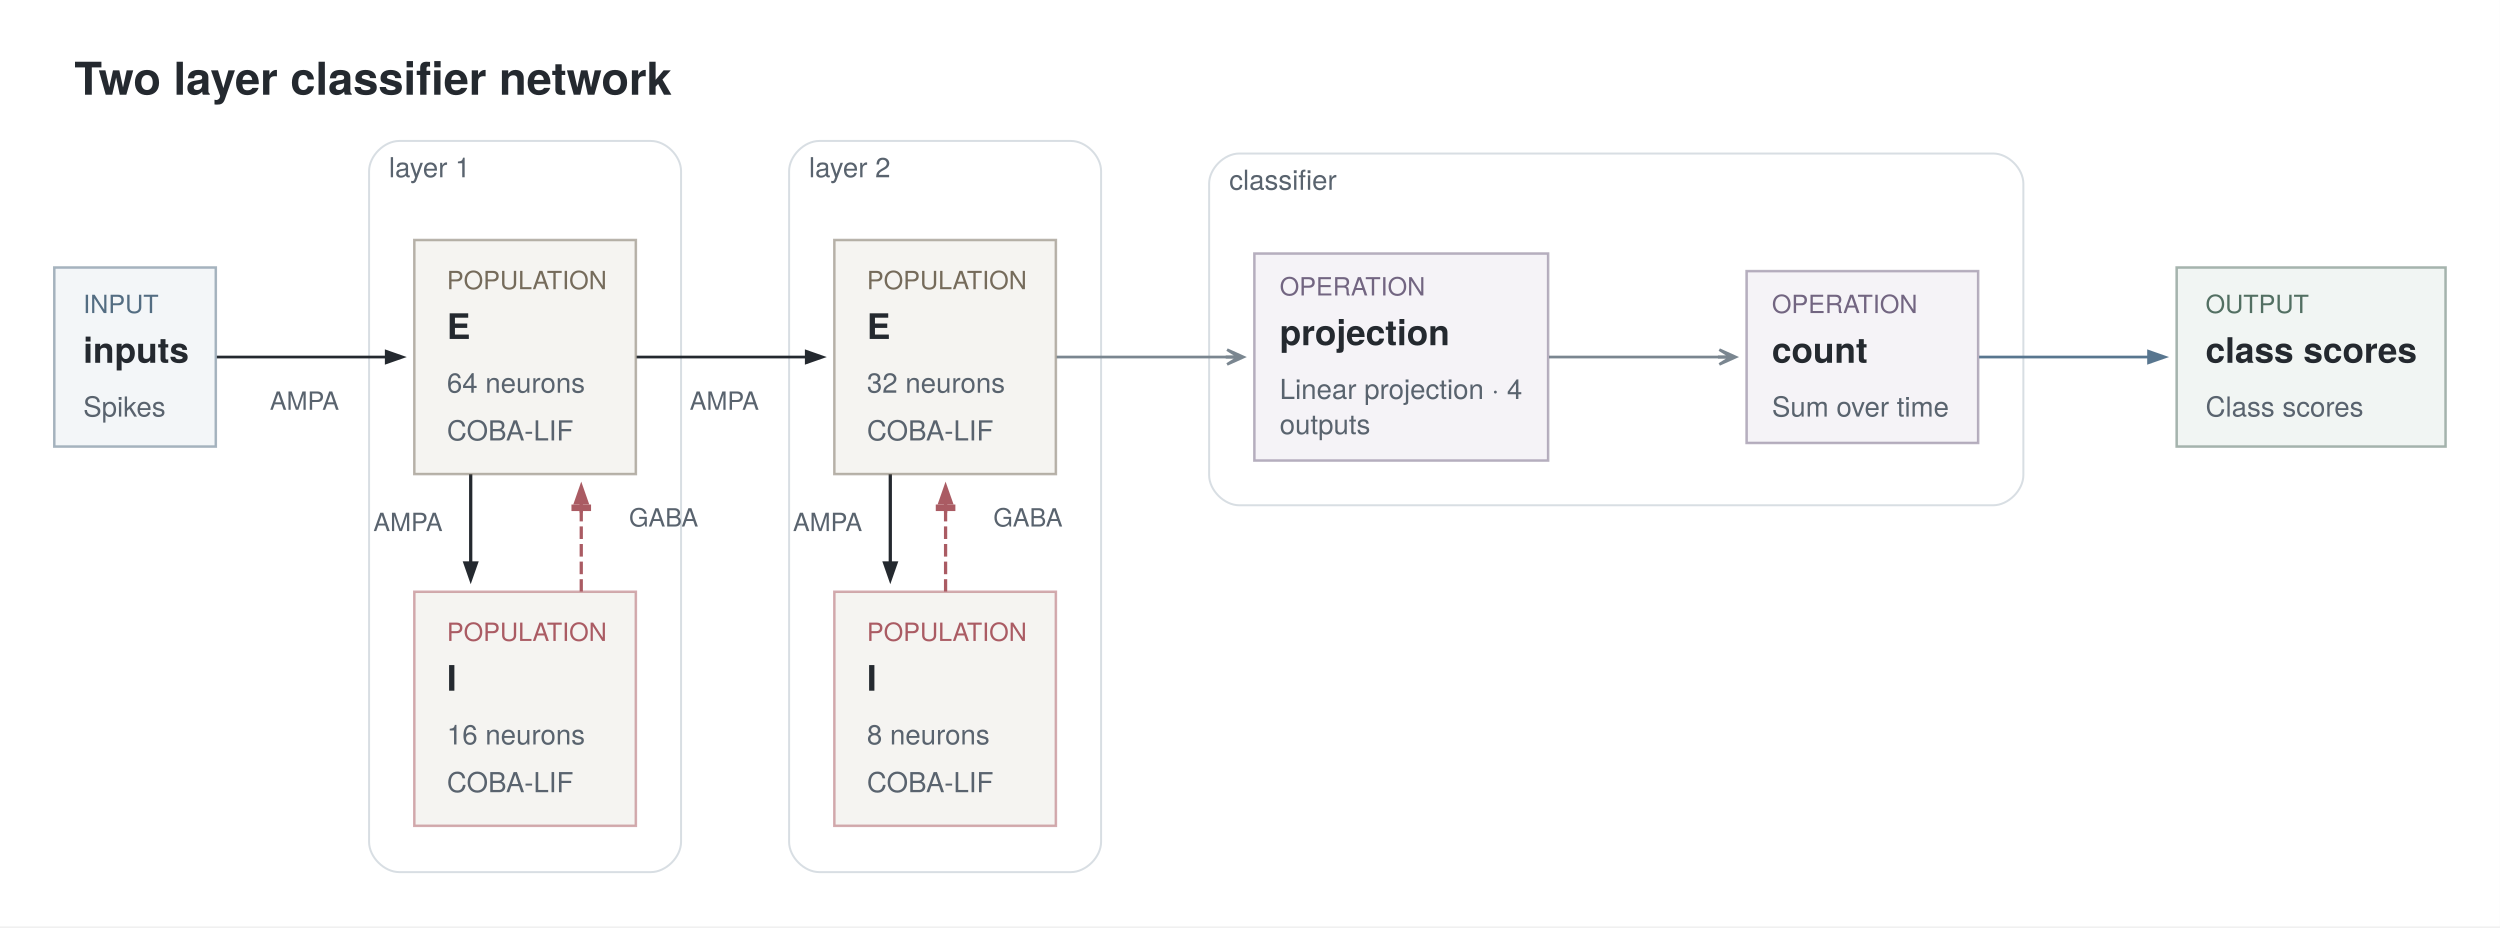
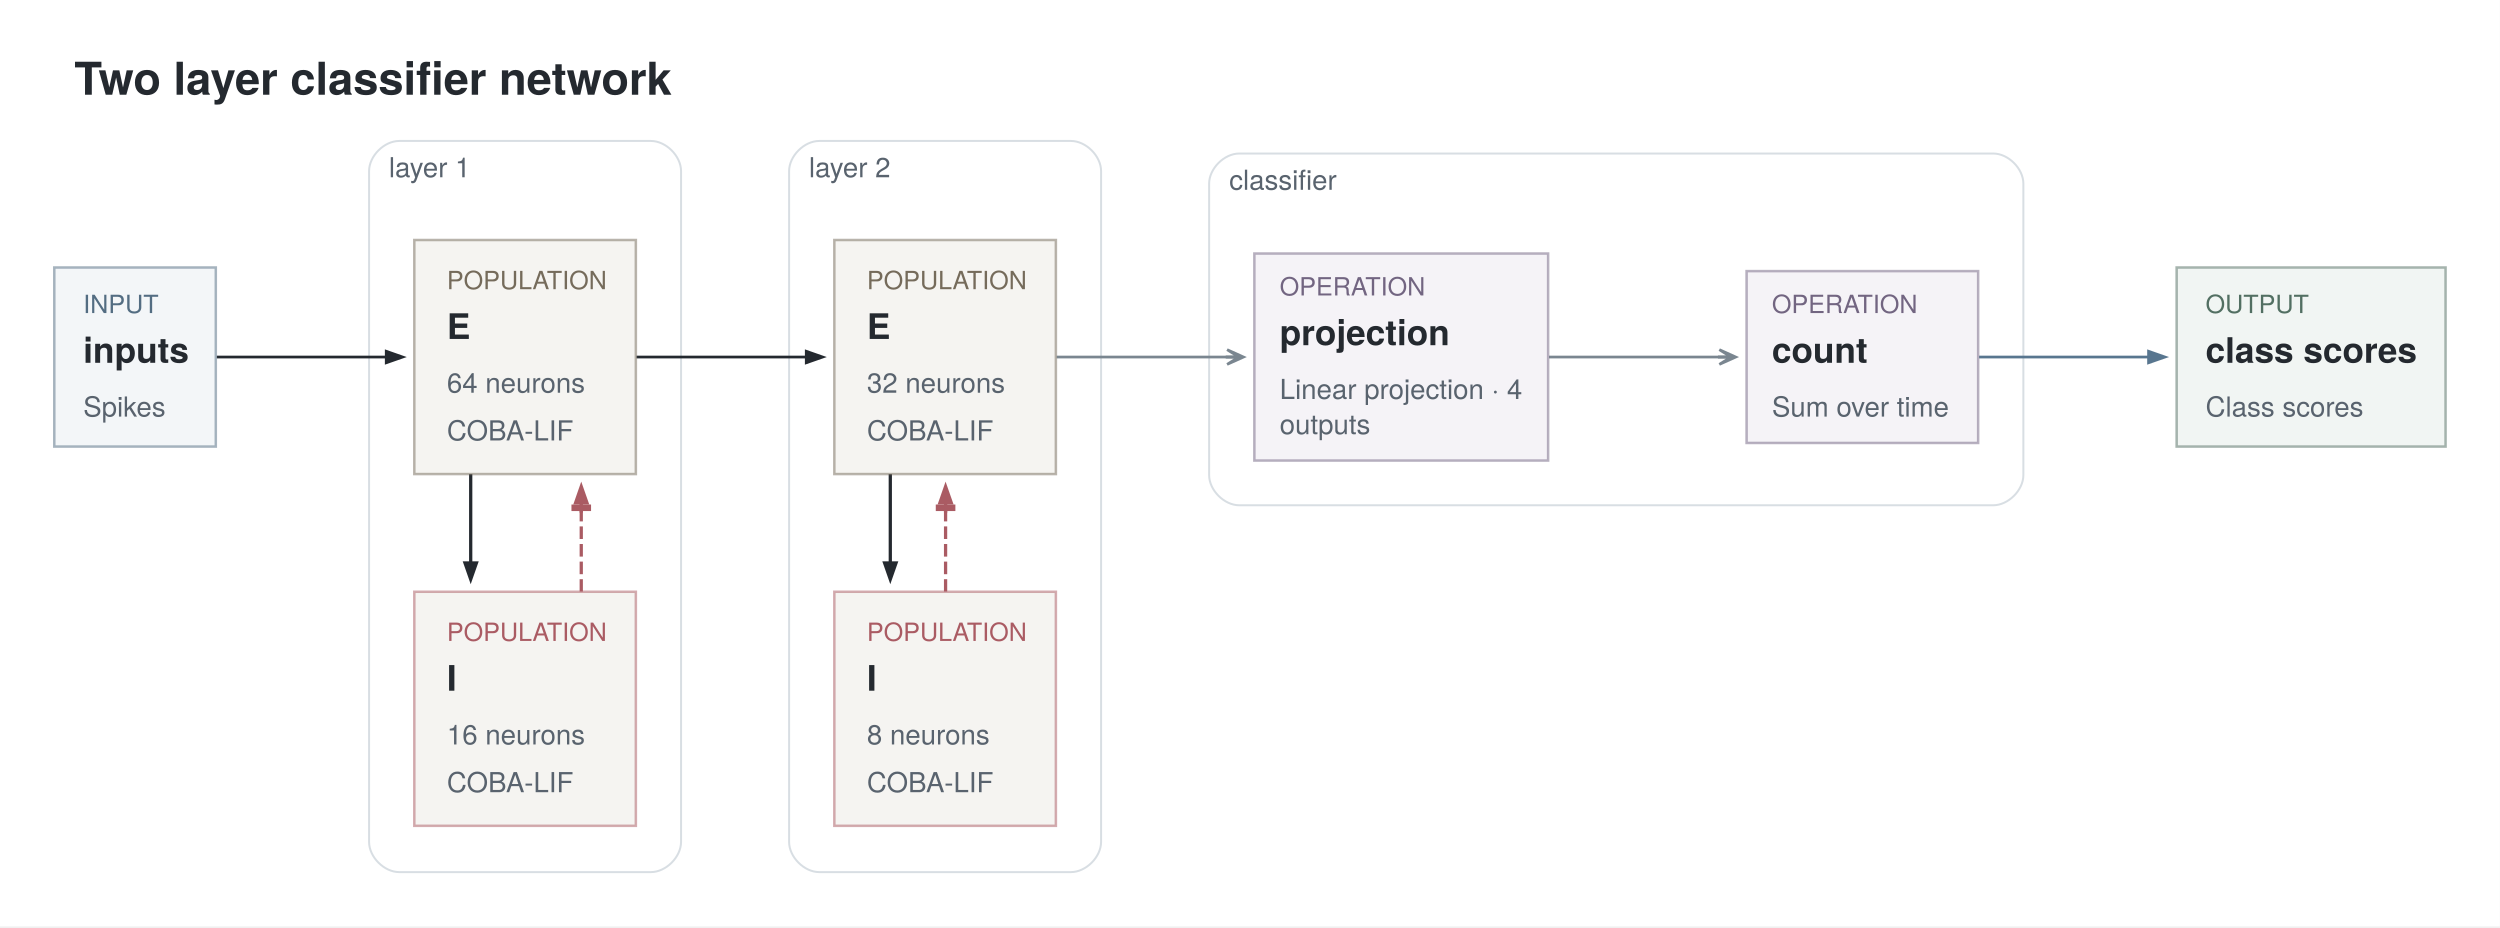
<svg xmlns="http://www.w3.org/2000/svg" width="995pt" height="369pt" viewBox="0.00 0.00 995.00 369.00">
  <g id="graph0" class="graph" transform="scale(1 1) rotate(0) translate(21.6 347.1)">
    <polygon fill="#ffffff" stroke="none" points="-21.6,21.6 -21.6,-347.1 973.34,-347.1 973.34,21.6 -21.6,21.6" />
    <text xml:space="preserve" text-anchor="start" x="8" y="-309.4" font-family="Helvetica Neue" font-weight="bold" font-size="18.00" fill="#24292f">Two layer classifier network</text>
    <g id="clust3" class="cluster">
      <path fill="#ffffff" stroke="#d8dee3" stroke-width="0.8" d="M471.63,-146C471.63,-146 771.7,-146 771.7,-146 777.7,-146 783.7,-152 783.7,-158 783.7,-158 783.7,-274 783.7,-274 783.7,-280 777.7,-286 771.7,-286 771.7,-286 471.63,-286 471.63,-286 465.63,-286 459.63,-280 459.63,-274 459.63,-274 459.63,-158 459.63,-158 459.63,-152 465.63,-146 471.63,-146" />
      <text xml:space="preserve" text-anchor="middle" x="489.01" y="-271.55" font-family="Helvetica Neue" font-size="11.00" fill="#59636e">classifier</text>
    </g>
    <g id="clust4" class="cluster">
      <path fill="#ffffff" stroke="#d8dee3" stroke-width="0.8" d="M137.29,0C137.29,0 237.46,0 237.46,0 243.46,0 249.46,-6 249.46,-12 249.46,-12 249.46,-279 249.46,-279 249.46,-285 243.46,-291 237.46,-291 237.46,-291 137.29,-291 137.29,-291 131.29,-291 125.29,-285 125.29,-279 125.29,-279 125.29,-12 125.29,-12 125.29,-6 131.29,0 137.29,0" />
      <text xml:space="preserve" text-anchor="middle" x="149.41" y="-276.55" font-family="Helvetica Neue" font-size="11.00" fill="#59636e">layer 1</text>
    </g>
    <g id="clust5" class="cluster">
      <path fill="#ffffff" stroke="#d8dee3" stroke-width="0.8" d="M304.46,0C304.46,0 404.63,0 404.63,0 410.63,0 416.63,-6 416.63,-12 416.63,-12 416.63,-279 416.63,-279 416.63,-285 410.63,-291 404.63,-291 404.63,-291 304.46,-291 304.46,-291 298.46,-291 292.46,-285 292.46,-279 292.46,-279 292.46,-12 292.46,-12 292.46,-6 298.46,0 304.46,0" />
      <text xml:space="preserve" text-anchor="middle" x="316.59" y="-276.55" font-family="Helvetica Neue" font-size="11.00" fill="#59636e">layer 2</text>
    </g>
    <g id="e_n_layer_1_E_to_I" class="edge edge excitatory recurrent">
      <path fill="none" stroke="#24292f" stroke-width="1.3" d="M165.74,-158.42C165.74,-158.42 165.74,-120.05 165.74,-120.05 165.74,-120.05 165.74,-123.08 165.74,-123.08" />
      <polygon fill="#24292f" stroke="#24292f" stroke-width="1.3" points="168.02,-123.05 165.74,-116.55 163.47,-123.05 168.02,-123.05" />
-       <text xml:space="preserve" text-anchor="start" x="126.99" y="-135.74" font-family="Helvetica Neue" font-size="10.00" fill="#59636e">AMPA</text>
    </g>
    <g id="e_n_input_to_layer_2" class="edge edge excitatory feedforward">
      <path fill="none" stroke="#24292f" stroke-width="1.1" d="M231.73,-205C231.73,-205 301.81,-205 301.81,-205 301.81,-205 298.96,-205 298.96,-205" />
      <polygon fill="#24292f" stroke="#24292f" stroke-width="1.1" points="299.3,-207.28 305.8,-205 299.3,-202.73 299.3,-207.28" />
-       <text xml:space="preserve" text-anchor="start" x="252.9" y="-184" font-family="Helvetica Neue" font-size="10.00" fill="#59636e">AMPA</text>
    </g>
    <g id="e_n_layer_1_I_to_E" class="edge edge inhibitory feedback">
      <path fill="none" stroke="#aa5b63" stroke-width="1.3" stroke-dasharray="5,2" d="M209.74,-111.58C209.74,-111.58 209.74,-146.7 209.74,-146.7 209.74,-146.7 209.74,-140.42 209.74,-140.42" />
      <polygon fill="#aa5b63" stroke="#aa5b63" stroke-width="1.3" points="207.47,-146.95 209.74,-153.45 212.02,-146.95 207.47,-146.95" />
      <polygon fill="#aa5b63" stroke="#aa5b63" stroke-width="1.3" points="212.99,-145.65 206.49,-145.65 206.49,-144.35 212.99,-144.35 212.99,-145.65" />
      <polyline fill="none" stroke="#aa5b63" stroke-width="1.3" points="209.74,-146.3 209.74,-143.05" />
-       <text xml:space="preserve" text-anchor="start" x="228.74" y="-137.55" font-family="Helvetica Neue" font-size="10.00" fill="#59636e">GABA</text>
    </g>
    <g id="e_n_layer_2_E_to_I" class="edge edge excitatory recurrent">
      <path fill="none" stroke="#24292f" stroke-width="1.3" d="M332.74,-158.42C332.74,-158.42 332.74,-120.05 332.74,-120.05 332.74,-120.05 332.74,-123.08 332.74,-123.08" />
      <polygon fill="#24292f" stroke="#24292f" stroke-width="1.3" points="335.02,-123.05 332.74,-116.55 330.47,-123.05 335.02,-123.05" />
-       <text xml:space="preserve" text-anchor="start" x="293.99" y="-135.74" font-family="Helvetica Neue" font-size="10.00" fill="#59636e">AMPA</text>
    </g>
    <g id="e_layout_7" class="edge edge signal feedforward">
      <path fill="none" stroke="#7a8690" stroke-width="1.1" d="M398.95,-205C398.95,-205 469.55,-205 469.55,-205 469.55,-205 466.13,-205 466.13,-205" />
      <polygon fill="#7a8690" stroke="#7a8690" stroke-width="1.1" points="473.29,-205 466.79,-207.93 471.38,-205.05 466.79,-205.05 466.79,-205 466.79,-204.95 471.38,-204.95 466.79,-202.08 473.29,-205" />
    </g>
    <g id="e_n_layer_2_I_to_E" class="edge edge inhibitory feedback">
      <path fill="none" stroke="#aa5b63" stroke-width="1.3" stroke-dasharray="5,2" d="M354.74,-111.58C354.74,-111.58 354.74,-146.7 354.74,-146.7 354.74,-146.7 354.74,-140.42 354.74,-140.42" />
      <polygon fill="#aa5b63" stroke="#aa5b63" stroke-width="1.3" points="352.47,-146.95 354.74,-153.45 357.02,-146.95 352.47,-146.95" />
      <polygon fill="#aa5b63" stroke="#aa5b63" stroke-width="1.3" points="357.99,-145.65 351.49,-145.65 351.49,-144.35 357.99,-144.35 357.99,-145.65" />
      <polyline fill="none" stroke="#aa5b63" stroke-width="1.3" points="354.74,-146.3 354.74,-143.05" />
-       <text xml:space="preserve" text-anchor="start" x="373.74" y="-137.55" font-family="Helvetica Neue" font-size="10.00" fill="#59636e">GABA</text>
    </g>
    <g id="e_layout_8" class="edge edge output feedforward">
      <path fill="none" stroke="#58768f" stroke-width="1.1" d="M766.08,-205C766.08,-205 836.23,-205 836.23,-205 836.23,-205 833.2,-205 833.2,-205" />
      <polygon fill="#58768f" stroke="#58768f" stroke-width="1.1" points="833.53,-207.28 840.03,-205 833.53,-202.73 833.53,-207.28" />
    </g>
    <g id="e_layout_6" class="edge edge signal feedforward">
      <path fill="none" stroke="#7a8690" stroke-width="1.1" d="M594.91,-205C594.91,-205 665.49,-205 665.49,-205 665.49,-205 662.04,-205 662.04,-205" />
      <polygon fill="#7a8690" stroke="#7a8690" stroke-width="1.1" points="669.2,-205 662.7,-207.93 667.29,-205.05 662.7,-205.05 662.7,-205 662.7,-204.95 667.29,-204.95 662.7,-202.08 669.2,-205" />
    </g>
    <g id="e_n_input_to_layer_1" class="edge edge excitatory feedforward">
      <path fill="none" stroke="#24292f" stroke-width="1.1" d="M64.69,-205C64.69,-205 134.64,-205 134.64,-205 134.64,-205 131.79,-205 131.79,-205" />
      <polygon fill="#24292f" stroke="#24292f" stroke-width="1.1" points="132.13,-207.28 138.63,-205 132.13,-202.73 132.13,-207.28" />
-       <text xml:space="preserve" text-anchor="start" x="85.79" y="-184" font-family="Helvetica Neue" font-size="10.00" fill="#59636e">AMPA</text>
    </g>
    <g id="n_layer_1_E" class="node node population spiking">
      <polygon fill="#f5f4f1" stroke="#756b5b" stroke-opacity="0.502" points="231.47,-251.58 143.29,-251.58 143.29,-158.42 231.47,-158.42 231.47,-251.58" />
      <text xml:space="preserve" text-anchor="start" x="156.26" y="-232" font-family="Helvetica Neue" font-size="10.00" fill="#756b5b">POPULATION</text>
      <text xml:space="preserve" text-anchor="start" x="156.26" y="-212.2" font-family="Helvetica Neue" font-weight="bold" font-size="14.00" fill="#24292f">E</text>
      <text xml:space="preserve" text-anchor="start" x="156.26" y="-190.8" font-family="Helvetica Neue" font-size="11.00" fill="#59636e">64 neurons</text>
      <text xml:space="preserve" text-anchor="start" x="156.26" y="-171.8" font-family="Helvetica Neue" font-size="11.00" fill="#59636e">COBA-LIF</text>
    </g>
    <g id="n_layer_1_I" class="node node population spiking">
      <polygon fill="#f5f4f1" stroke="#aa5b63" stroke-opacity="0.502" points="231.47,-111.58 143.29,-111.58 143.29,-18.42 231.47,-18.42 231.47,-111.58" />
      <text xml:space="preserve" text-anchor="start" x="156.26" y="-92" font-family="Helvetica Neue" font-size="10.00" fill="#aa5b63">POPULATION</text>
      <text xml:space="preserve" text-anchor="start" x="156.26" y="-72.2" font-family="Helvetica Neue" font-weight="bold" font-size="14.00" fill="#24292f">I</text>
      <text xml:space="preserve" text-anchor="start" x="156.26" y="-50.8" font-family="Helvetica Neue" font-size="11.00" fill="#59636e">16 neurons</text>
      <text xml:space="preserve" text-anchor="start" x="156.26" y="-31.8" font-family="Helvetica Neue" font-size="11.00" fill="#59636e">COBA-LIF</text>
    </g>
    <g id="n_layer_2_E" class="node node population spiking">
      <polygon fill="#f5f4f1" stroke="#756b5b" stroke-opacity="0.502" points="398.64,-251.58 310.46,-251.58 310.46,-158.42 398.64,-158.42 398.64,-251.58" />
      <text xml:space="preserve" text-anchor="start" x="323.43" y="-232" font-family="Helvetica Neue" font-size="10.00" fill="#756b5b">POPULATION</text>
      <text xml:space="preserve" text-anchor="start" x="323.43" y="-212.2" font-family="Helvetica Neue" font-weight="bold" font-size="14.00" fill="#24292f">E</text>
      <text xml:space="preserve" text-anchor="start" x="323.43" y="-190.8" font-family="Helvetica Neue" font-size="11.00" fill="#59636e">32 neurons</text>
      <text xml:space="preserve" text-anchor="start" x="323.43" y="-171.8" font-family="Helvetica Neue" font-size="11.00" fill="#59636e">COBA-LIF</text>
    </g>
    <g id="n_layer_2_I" class="node node population spiking">
      <polygon fill="#f5f4f1" stroke="#aa5b63" stroke-opacity="0.502" points="398.64,-111.58 310.46,-111.58 310.46,-18.42 398.64,-18.42 398.64,-111.58" />
      <text xml:space="preserve" text-anchor="start" x="323.43" y="-92" font-family="Helvetica Neue" font-size="10.00" fill="#aa5b63">POPULATION</text>
      <text xml:space="preserve" text-anchor="start" x="323.43" y="-72.2" font-family="Helvetica Neue" font-weight="bold" font-size="14.00" fill="#24292f">I</text>
      <text xml:space="preserve" text-anchor="start" x="323.43" y="-50.8" font-family="Helvetica Neue" font-size="11.00" fill="#59636e">8 neurons</text>
      <text xml:space="preserve" text-anchor="start" x="323.43" y="-31.8" font-family="Helvetica Neue" font-size="11.00" fill="#59636e">COBA-LIF</text>
    </g>
    <g id="n_classifier_count" class="node node operation">
      <polygon fill="#f5f3f7" stroke="#726581" stroke-opacity="0.502" points="765.7,-239.2 673.54,-239.2 673.54,-170.8 765.7,-170.8 765.7,-239.2" />
      <text xml:space="preserve" text-anchor="start" x="683.62" y="-222.5" font-family="Helvetica Neue" font-size="10.00" fill="#726581">OPERATION</text>
      <text xml:space="preserve" text-anchor="start" x="683.62" y="-202.7" font-family="Helvetica Neue" font-weight="bold" font-size="14.00" fill="#24292f">count</text>
      <text xml:space="preserve" text-anchor="start" x="683.62" y="-181.3" font-family="Helvetica Neue" font-size="11.00" fill="#59636e">Sum over time</text>
    </g>
    <g id="n_classifier_projection" class="node node operation">
      <polygon fill="#f5f3f7" stroke="#726581" stroke-opacity="0.502" points="594.55,-246.2 477.63,-246.2 477.63,-163.8 594.55,-163.8 594.55,-246.2" />
      <text xml:space="preserve" text-anchor="start" x="487.72" y="-229.5" font-family="Helvetica Neue" font-size="10.00" fill="#726581">OPERATION</text>
      <text xml:space="preserve" text-anchor="start" x="487.72" y="-209.7" font-family="Helvetica Neue" font-weight="bold" font-size="14.00" fill="#24292f">projection</text>
      <text xml:space="preserve" text-anchor="start" x="487.72" y="-188.3" font-family="Helvetica Neue" font-size="11.00" fill="#59636e">Linear projection · 4</text>
      <text xml:space="preserve" text-anchor="start" x="487.72" y="-174.3" font-family="Helvetica Neue" font-size="11.00" fill="#59636e">outputs</text>
    </g>
    <g id="n_inputs" class="node node input">
      <polygon fill="#f3f6f8" stroke="#536d82" stroke-opacity="0.502" points="64.29,-240.64 0,-240.64 0,-169.36 64.29,-169.36 64.29,-240.64" />
      <text xml:space="preserve" text-anchor="start" x="11.52" y="-222.5" font-family="Helvetica Neue" font-size="10.00" fill="#536d82">INPUT</text>
      <text xml:space="preserve" text-anchor="start" x="11.52" y="-202.7" font-family="Helvetica Neue" font-weight="bold" font-size="14.00" fill="#24292f">inputs</text>
      <text xml:space="preserve" text-anchor="start" x="11.52" y="-181.3" font-family="Helvetica Neue" font-size="11.00" fill="#59636e">Spikes</text>
    </g>
    <g id="n_out_class_scores" class="node node output">
      <polygon fill="#f1f5f3" stroke="#526f62" stroke-opacity="0.502" points="951.74,-240.64 844.7,-240.64 844.7,-169.36 951.74,-169.36 951.74,-240.64" />
      <text xml:space="preserve" text-anchor="start" x="856.22" y="-222.5" font-family="Helvetica Neue" font-size="10.00" fill="#526f62">OUTPUT</text>
      <text xml:space="preserve" text-anchor="start" x="856.22" y="-202.7" font-family="Helvetica Neue" font-weight="bold" font-size="14.00" fill="#24292f">class scores</text>
      <text xml:space="preserve" text-anchor="start" x="856.22" y="-181.3" font-family="Helvetica Neue" font-size="11.00" fill="#59636e">Class scores</text>
    </g>
  </g>
</svg>
